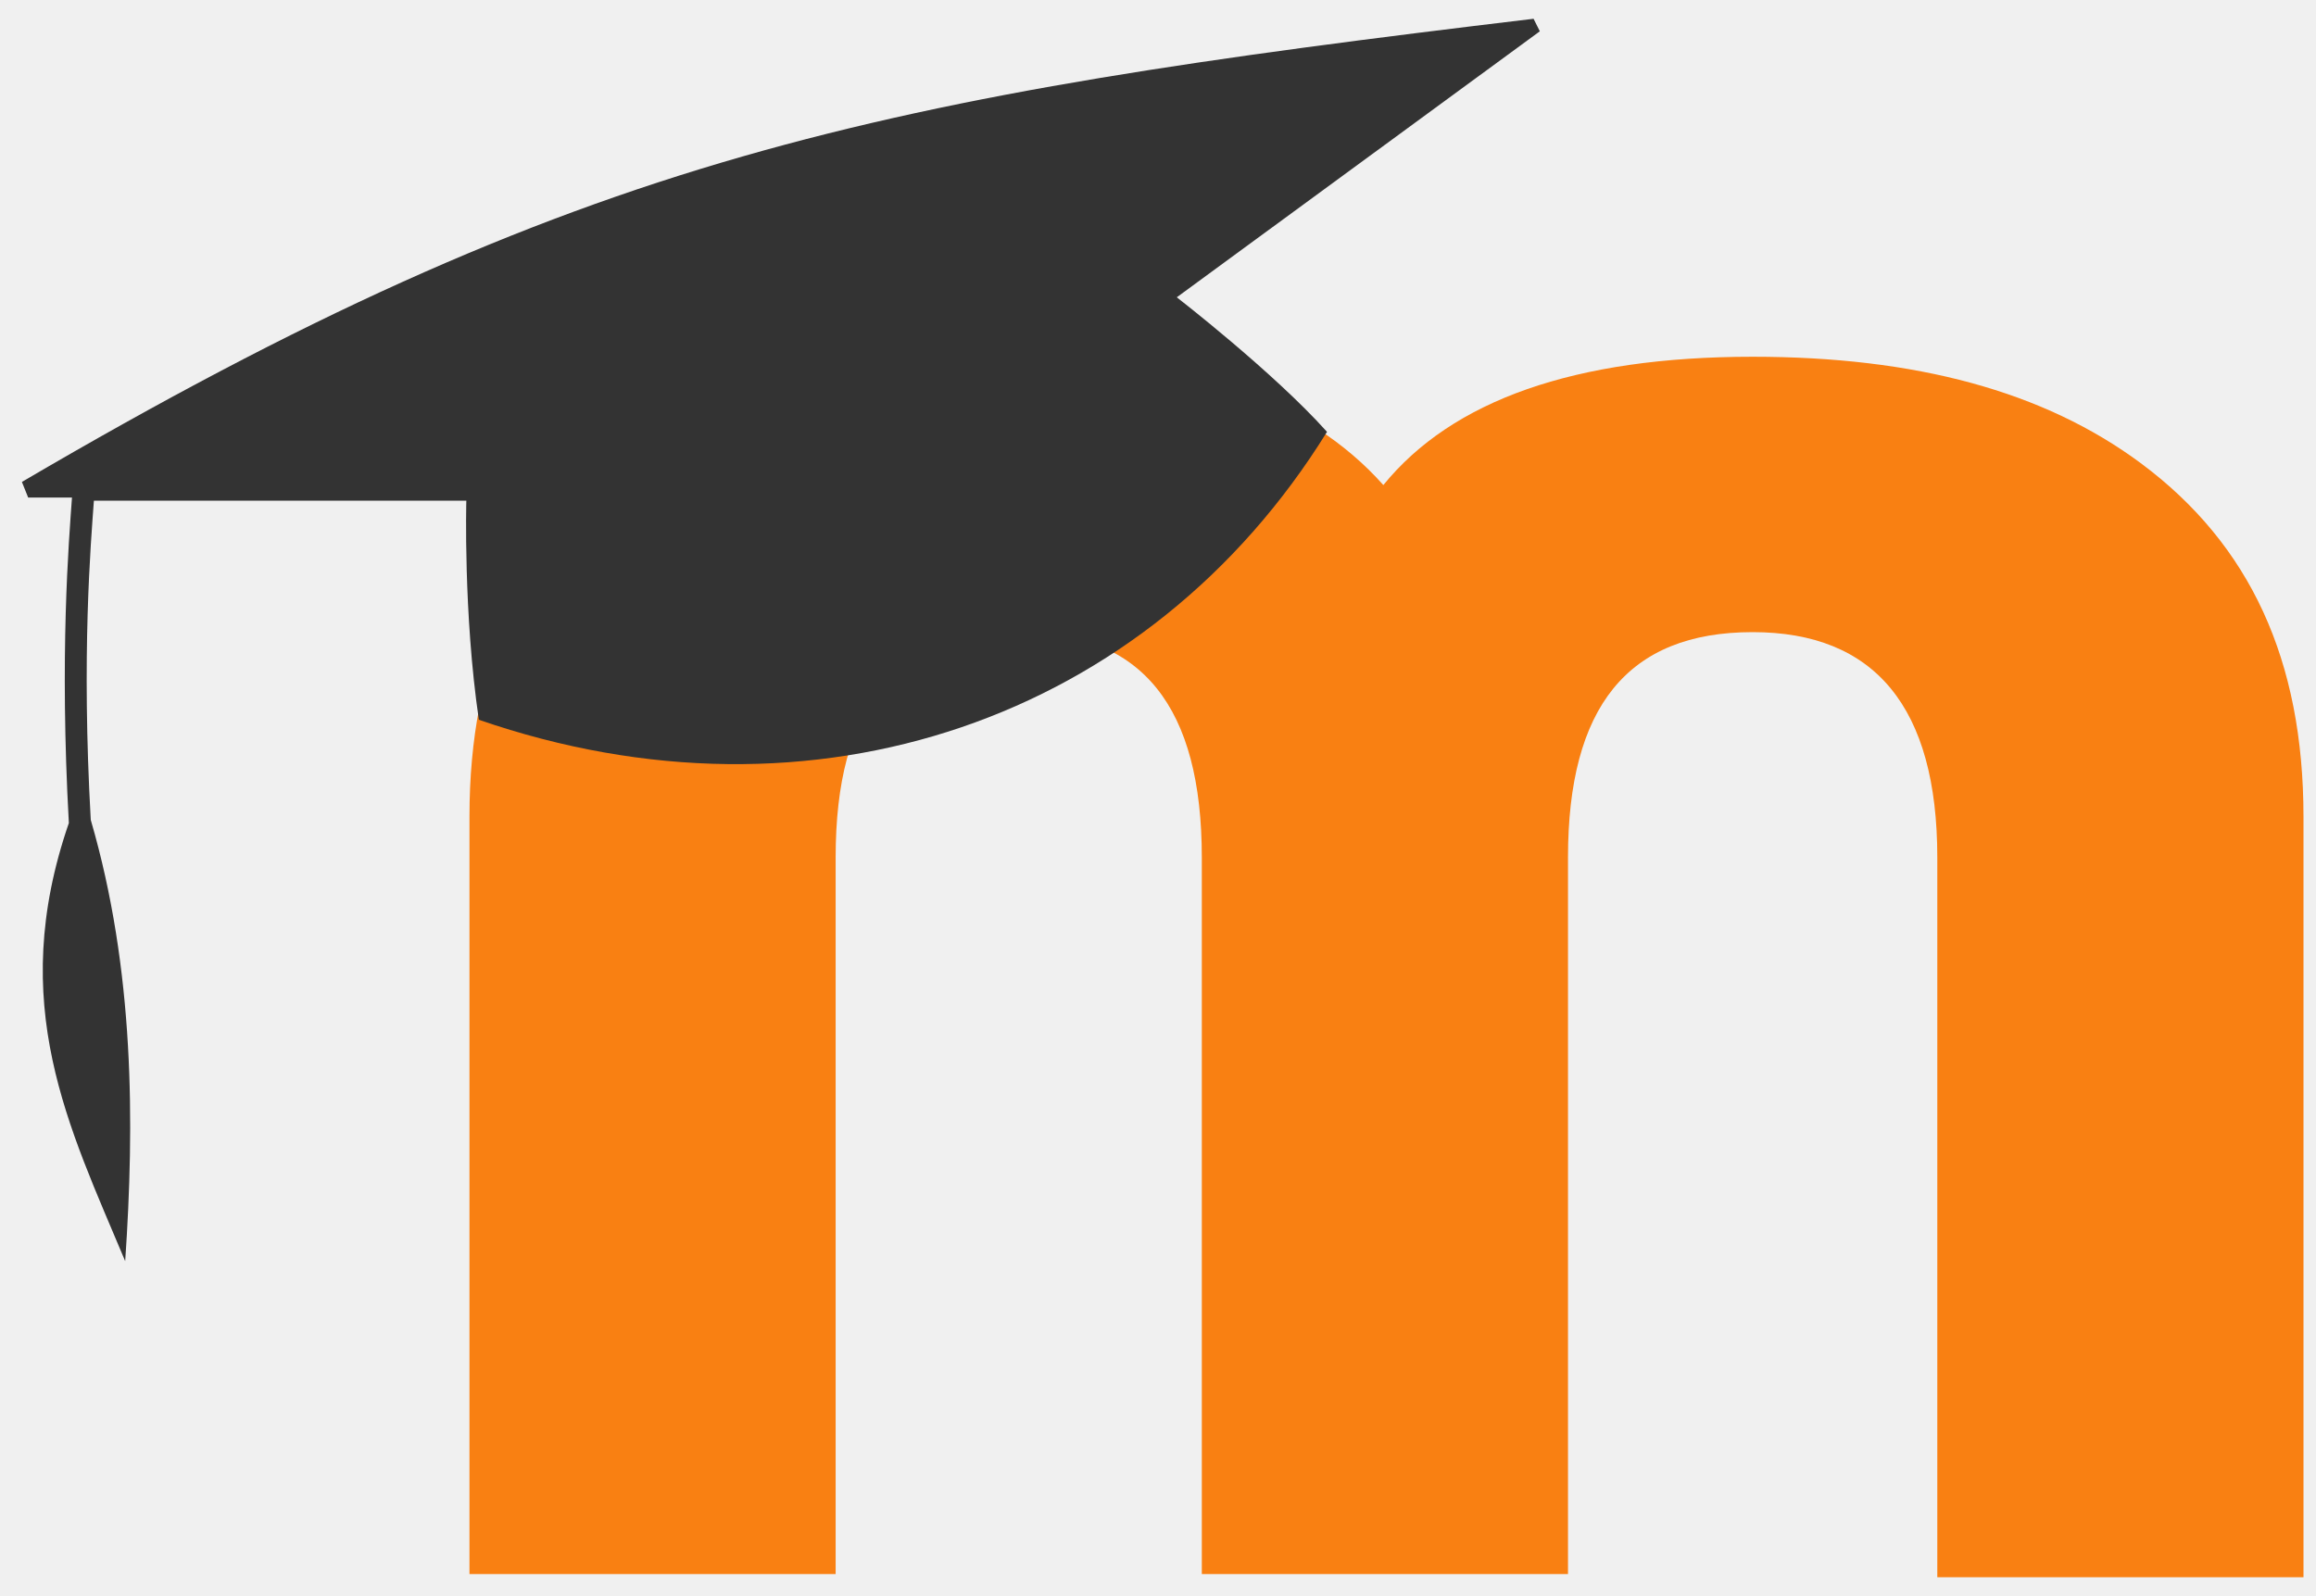
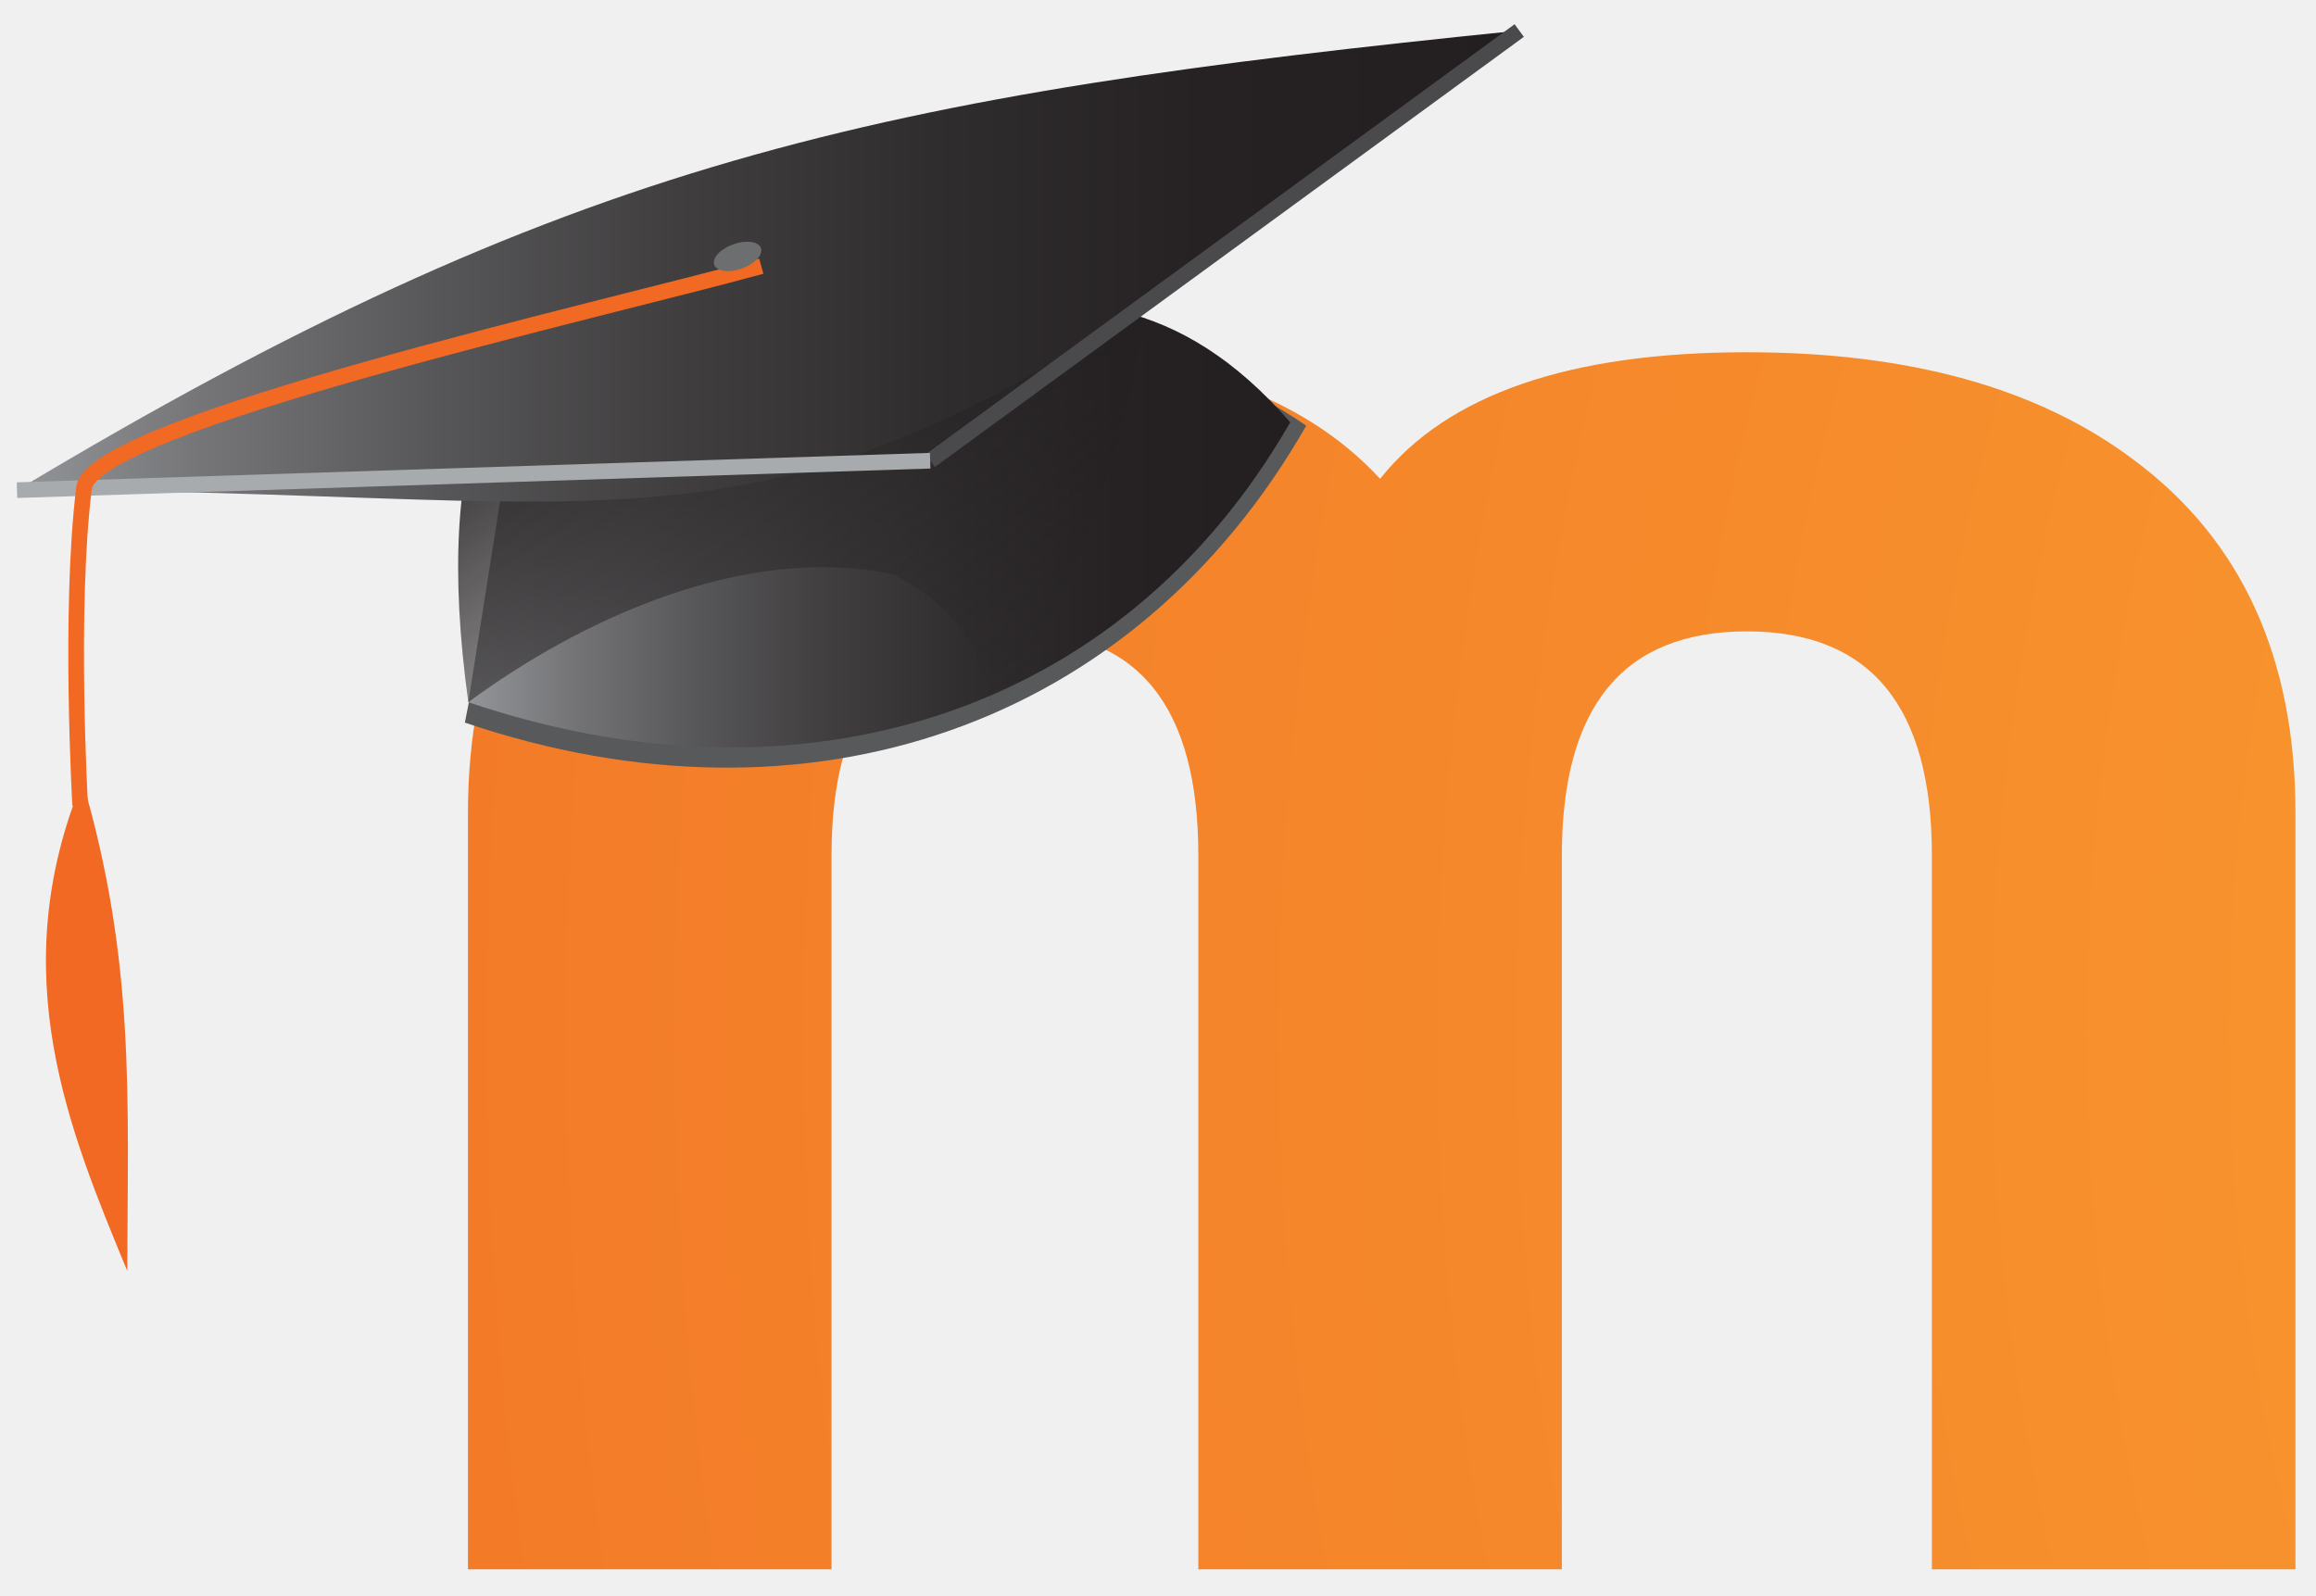
- <svg xmlns="http://www.w3.org/2000/svg" version="1.1" id="Layer_1" x="0px" y="0px" viewBox="0 0 74 51" style="enable-background:new 0 0 74 51;" xml:space="preserve" preserveAspectRatio="xMinYMid meet">
-   <style type="text/css">
- 	.st0{fill:#F98012;}
- 	.st1{fill:#333333;}
- </style>
-   <g>
-     <path class="st0" d="M61.9,50.3V27.4c0-4.8-2-7.2-5.9-7.2c-4,0-5.9,2.4-5.9,7.2v22.9H38.4V27.4c0-4.8-1.9-7.2-5.8-7.2   c-4,0-5.9,2.4-5.9,7.2v22.9H15V26.1c0-5,1.7-8.8,5.2-11.3c3-2.3,7.2-3.4,12.4-3.4c5.3,0,9.2,1.4,11.6,4.1c2.2-2.7,6.1-4.1,11.8-4.1   c5.2,0,9.3,1.1,12.4,3.4c3.5,2.6,5.2,6.3,5.2,11.3v24.3H61.9z" />
-     <path class="st1" d="M37.6,9.5l11.6-8.5L49,0.6C28.1,3.1,18.6,4.9,0.7,15.4l0.2,0.5l1.4,0c-0.1,1.4-0.4,5-0.1,10.4   c-2,5.8,0,9.7,1.8,14c0.3-4.4,0.3-9.3-1.1-14.1c-0.3-5.3,0-8.8,0.1-10.2L14.9,16c0,0-0.1,3.6,0.4,7c10.7,3.7,21.4,0,27.1-9.2   C40.7,11.9,37.6,9.5,37.6,9.5z" />
-   </g>
+ <svg xmlns="http://www.w3.org/2000/svg" version="1.1" x="0px" y="0px" width="74px" height="51px" viewBox="-0.535 -0.774 74 51" style="overflow:visible;enable-background:new -0.535 -0.774 74 51;" xml:space="preserve" preserveAspectRatio="xMinYMid meet">
+   <defs>
+ </defs>
+   <radialGradient id="SVGID_1_" cx="137.084" cy="32.232" r="123.335" gradientUnits="userSpaceOnUse">
+     <stop offset="0" style="stop-color:#FAAF40" />
+     <stop offset="0.043" style="stop-color:#F9A538" />
+     <stop offset="0.112" style="stop-color:#F89D31" />
+     <stop offset="0.227" style="stop-color:#F89A2F" />
+     <stop offset="0.528" style="stop-color:#F7922D" />
+     <stop offset="1" style="stop-color:#F37B28" />
+   </radialGradient>
+   <path style="fill:url(#SVGID_1_);" d="M61.192,49.375V26.558c0-4.771-1.972-7.156-5.911-7.156c-3.942,0-5.912,2.386-5.912,7.156  v22.817H37.754V26.558c0-4.771-1.938-7.156-5.811-7.156c-3.94,0-5.91,2.386-5.91,7.156v22.817H14.417V25.211  c0-4.979,1.728-8.747,5.185-11.304c3.043-2.282,7.158-3.425,12.343-3.425c5.255,0,9.127,1.349,11.617,4.045  c2.142-2.696,6.049-4.045,11.72-4.045c5.186,0,9.298,1.143,12.341,3.425c3.457,2.557,5.186,6.325,5.186,11.304v24.164H61.192z" />
+   <path style="fill:#58595B;" d="M15.499,16.321c-0.394,1.999-0.788,3.999-1.181,5.997c10.983,3.72,21.4,0.111,26.883-9.489  C33.184,7.282,25.601,12.914,15.499,16.321" />
+   <linearGradient id="SVGID_2_" gradientUnits="userSpaceOnUse" x1="14.429" y1="16.017" x2="40.69" y2="16.017">
+     <stop offset="0" style="stop-color:#929497" />
+     <stop offset="0.124" style="stop-color:#757578" />
+     <stop offset="0.279" style="stop-color:#575658" />
+     <stop offset="0.44" style="stop-color:#403E3F" />
+     <stop offset="0.609" style="stop-color:#302D2E" />
+     <stop offset="0.788" style="stop-color:#262223" />
+     <stop offset="1" style="stop-color:#231F20" />
+   </linearGradient>
+   <path style="fill:url(#SVGID_2_);" d="M15.499,14.889c-0.356,2.259-0.714,4.518-1.07,6.776c10.527,3.567,20.84,0.503,26.261-8.944  C33.708,4.677,25.925,11.373,15.499,14.889" />
+   <linearGradient id="SVGID_3_" gradientUnits="userSpaceOnUse" x1="19.457" y1="7.248" x2="30.361" y2="22.821">
+     <stop offset="0" style="stop-color:#231F20" />
+     <stop offset="1" style="stop-color:#231F20;stop-opacity:0" />
+   </linearGradient>
+   <path style="fill:url(#SVGID_3_);" d="M27.993,17.575c-4.764-0.997-10.036,1.485-13.564,4.09  C12.103,4.879,22.536,5.222,36.098,9.415c-0.857,4.143-2.387,9.598-5.017,12.903C31.081,20.182,30.052,18.6,27.993,17.575" />
+   <linearGradient id="SVGID_4_" gradientUnits="userSpaceOnUse" x1="0.008" y1="7.728" x2="48.007" y2="7.728">
+     <stop offset="0" style="stop-color:#929497" />
+     <stop offset="0.124" style="stop-color:#757578" />
+     <stop offset="0.279" style="stop-color:#575658" />
+     <stop offset="0.44" style="stop-color:#403E3F" />
+     <stop offset="0.609" style="stop-color:#302D2E" />
+     <stop offset="0.788" style="stop-color:#262223" />
+     <stop offset="1" style="stop-color:#231F20" />
+   </linearGradient>
+   <path style="fill:url(#SVGID_4_);" d="M0.008,14.889C17.625,4.318,27.468,2.282,48.007,0.202  C24.279,18.919,23.64,14.889,0.008,14.889" />
+   <line style="fill:#383738;stroke:#4A4A4C;stroke-width:0.5;" x1="48.007" y1="0.202" x2="29.186" y2="13.948" />
+   <path style="opacity:0.23;fill:#231F20;" d="M25.506,7.567C25.733,9.723,25.286,5.423,25.506,7.567" />
+   <line style="fill:#FFFFFF;stroke:#A8ABAD;stroke-width:0.5;" x1="0.008" y1="14.889" x2="29.186" y2="13.948" />
+   <path style="fill:none;stroke:#F16922;stroke-width:0.5;" d="M23.79,7.733c-4.996,1.381-21.387,5.041-21.64,7.086  c-0.483,3.917-0.123,10.143-0.123,10.143" />
+   <path style="fill:#F16922;" d="M3.532,39.84C1.697,35.389-0.443,30.363,2.1,24.184C3.794,29.957,3.544,34.362,3.532,39.84" />
+   <ellipse transform="matrix(0.942 -0.3356 0.3356 0.942 -1.1544 8.1596)" style="fill:#6D6E70;" cx="23.032" cy="7.42" rx="0.792" ry="0.411" />
</svg>
